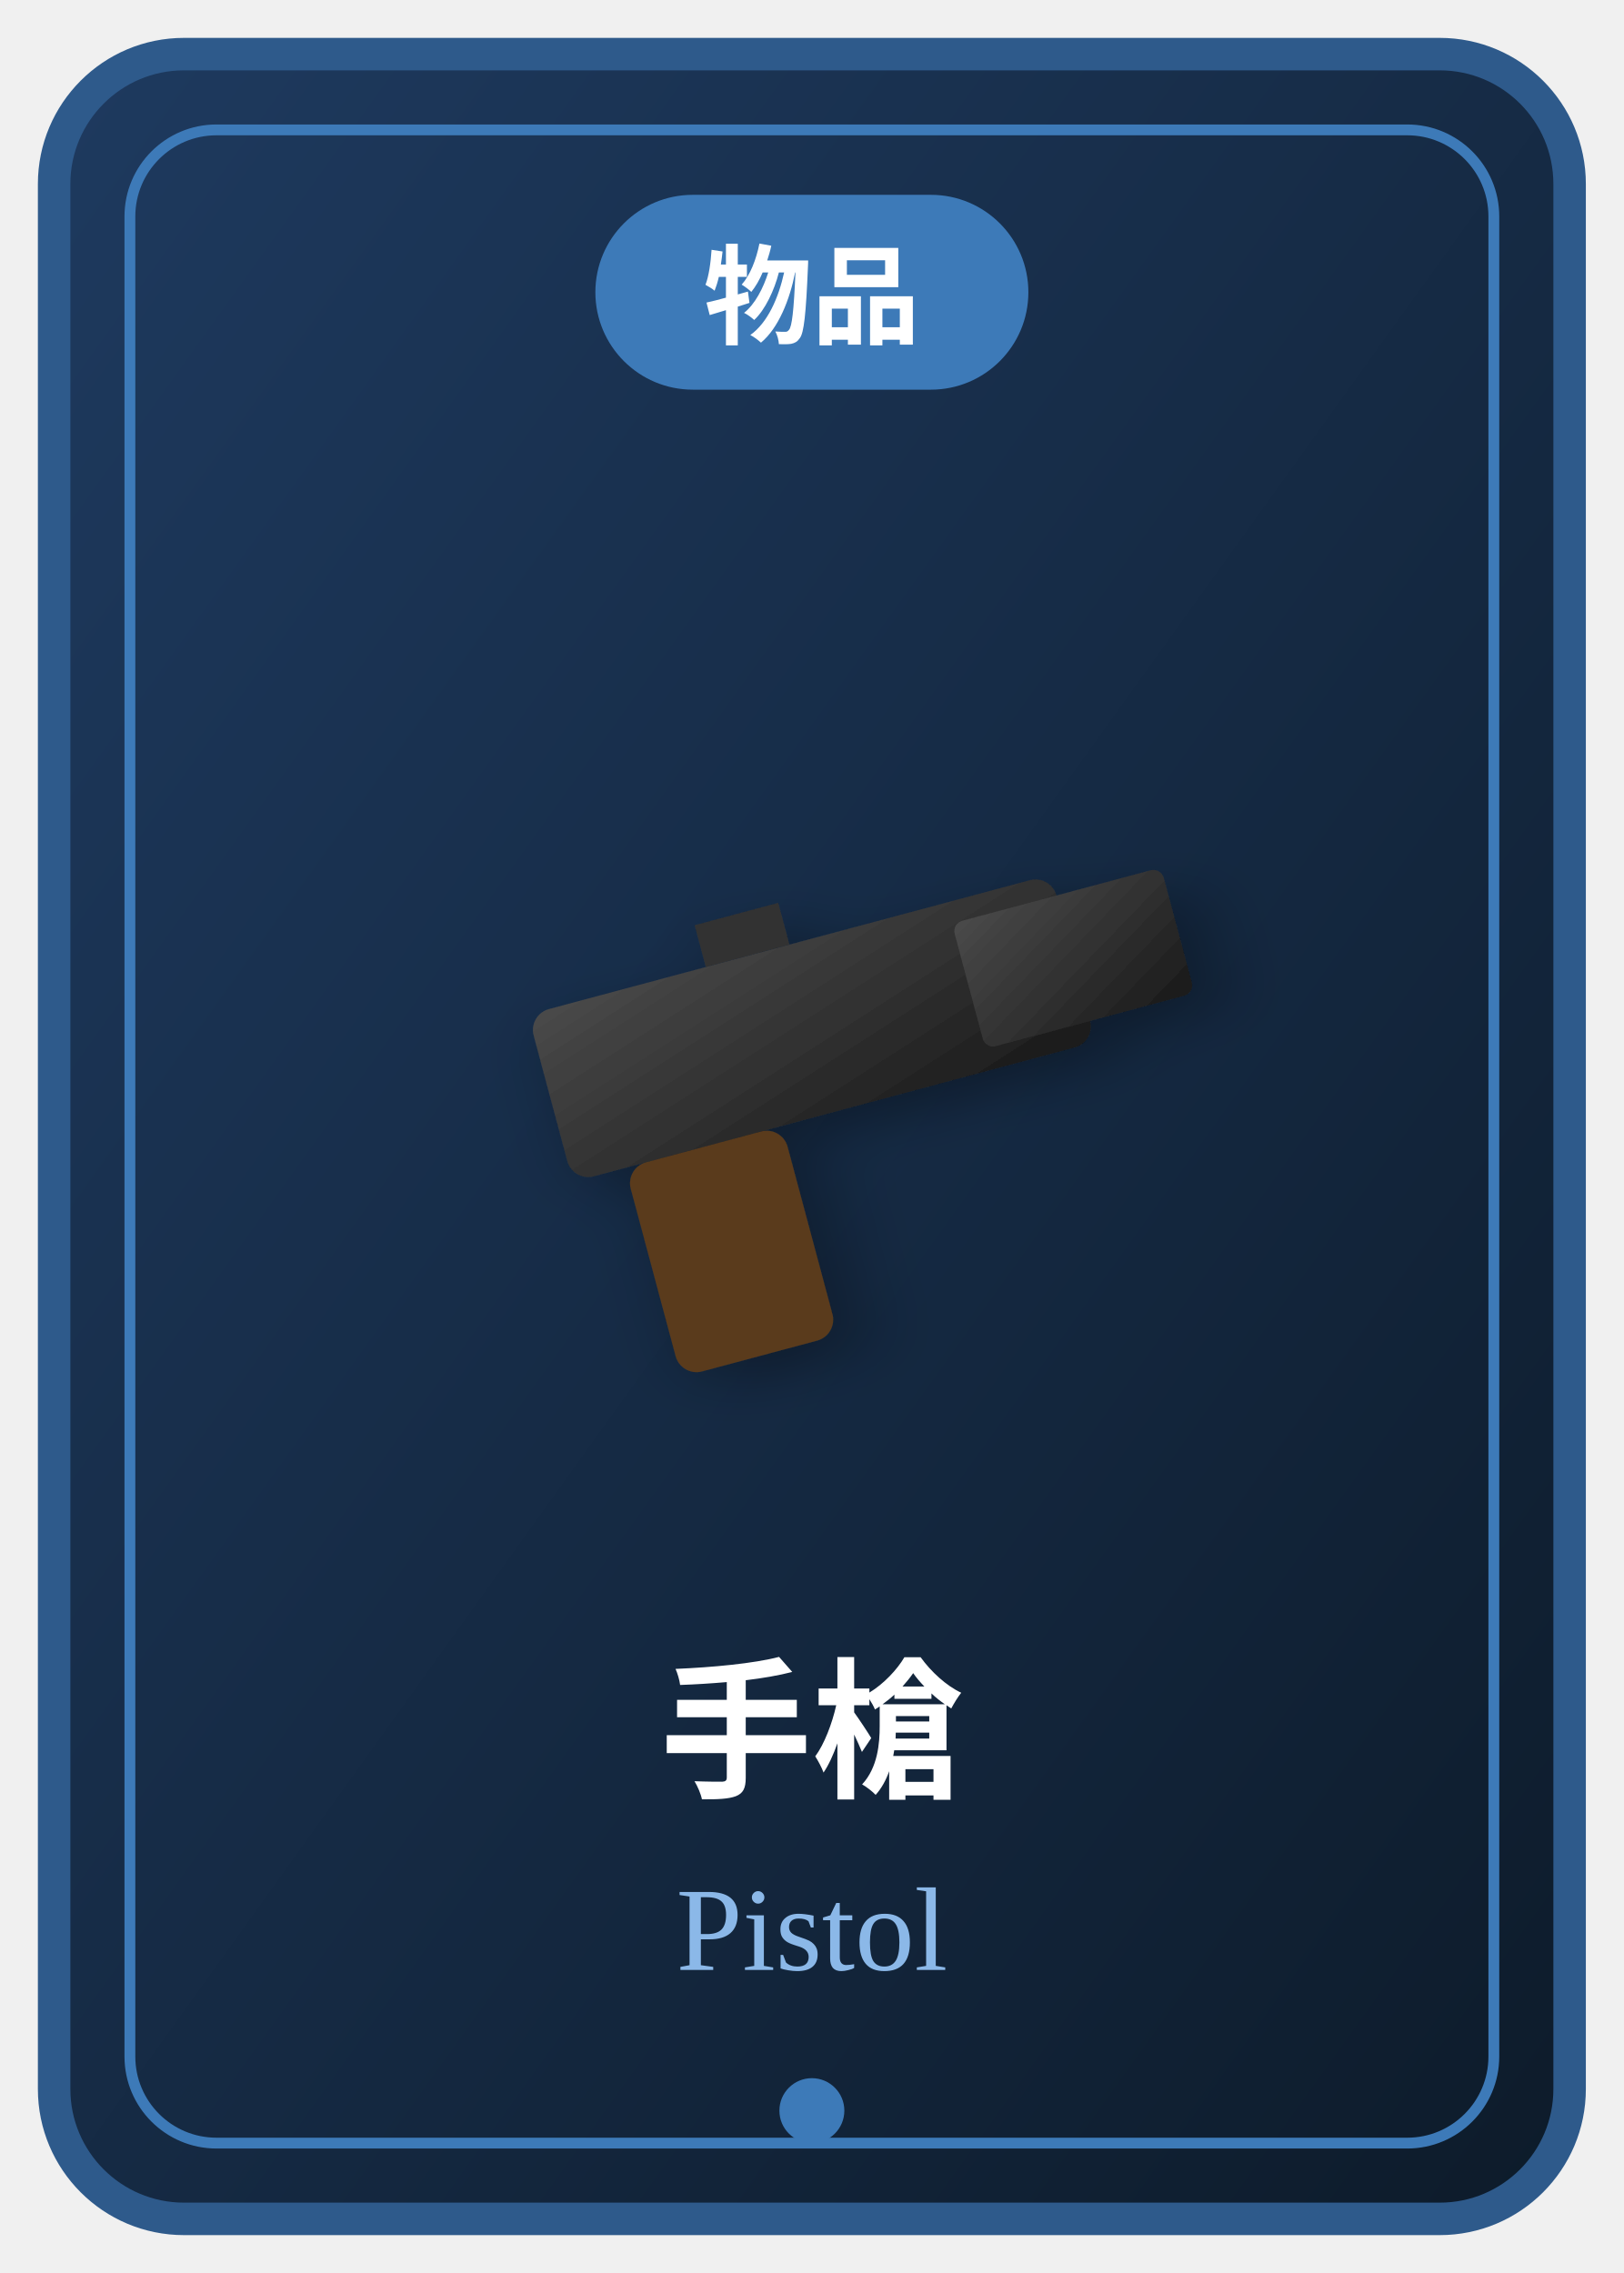
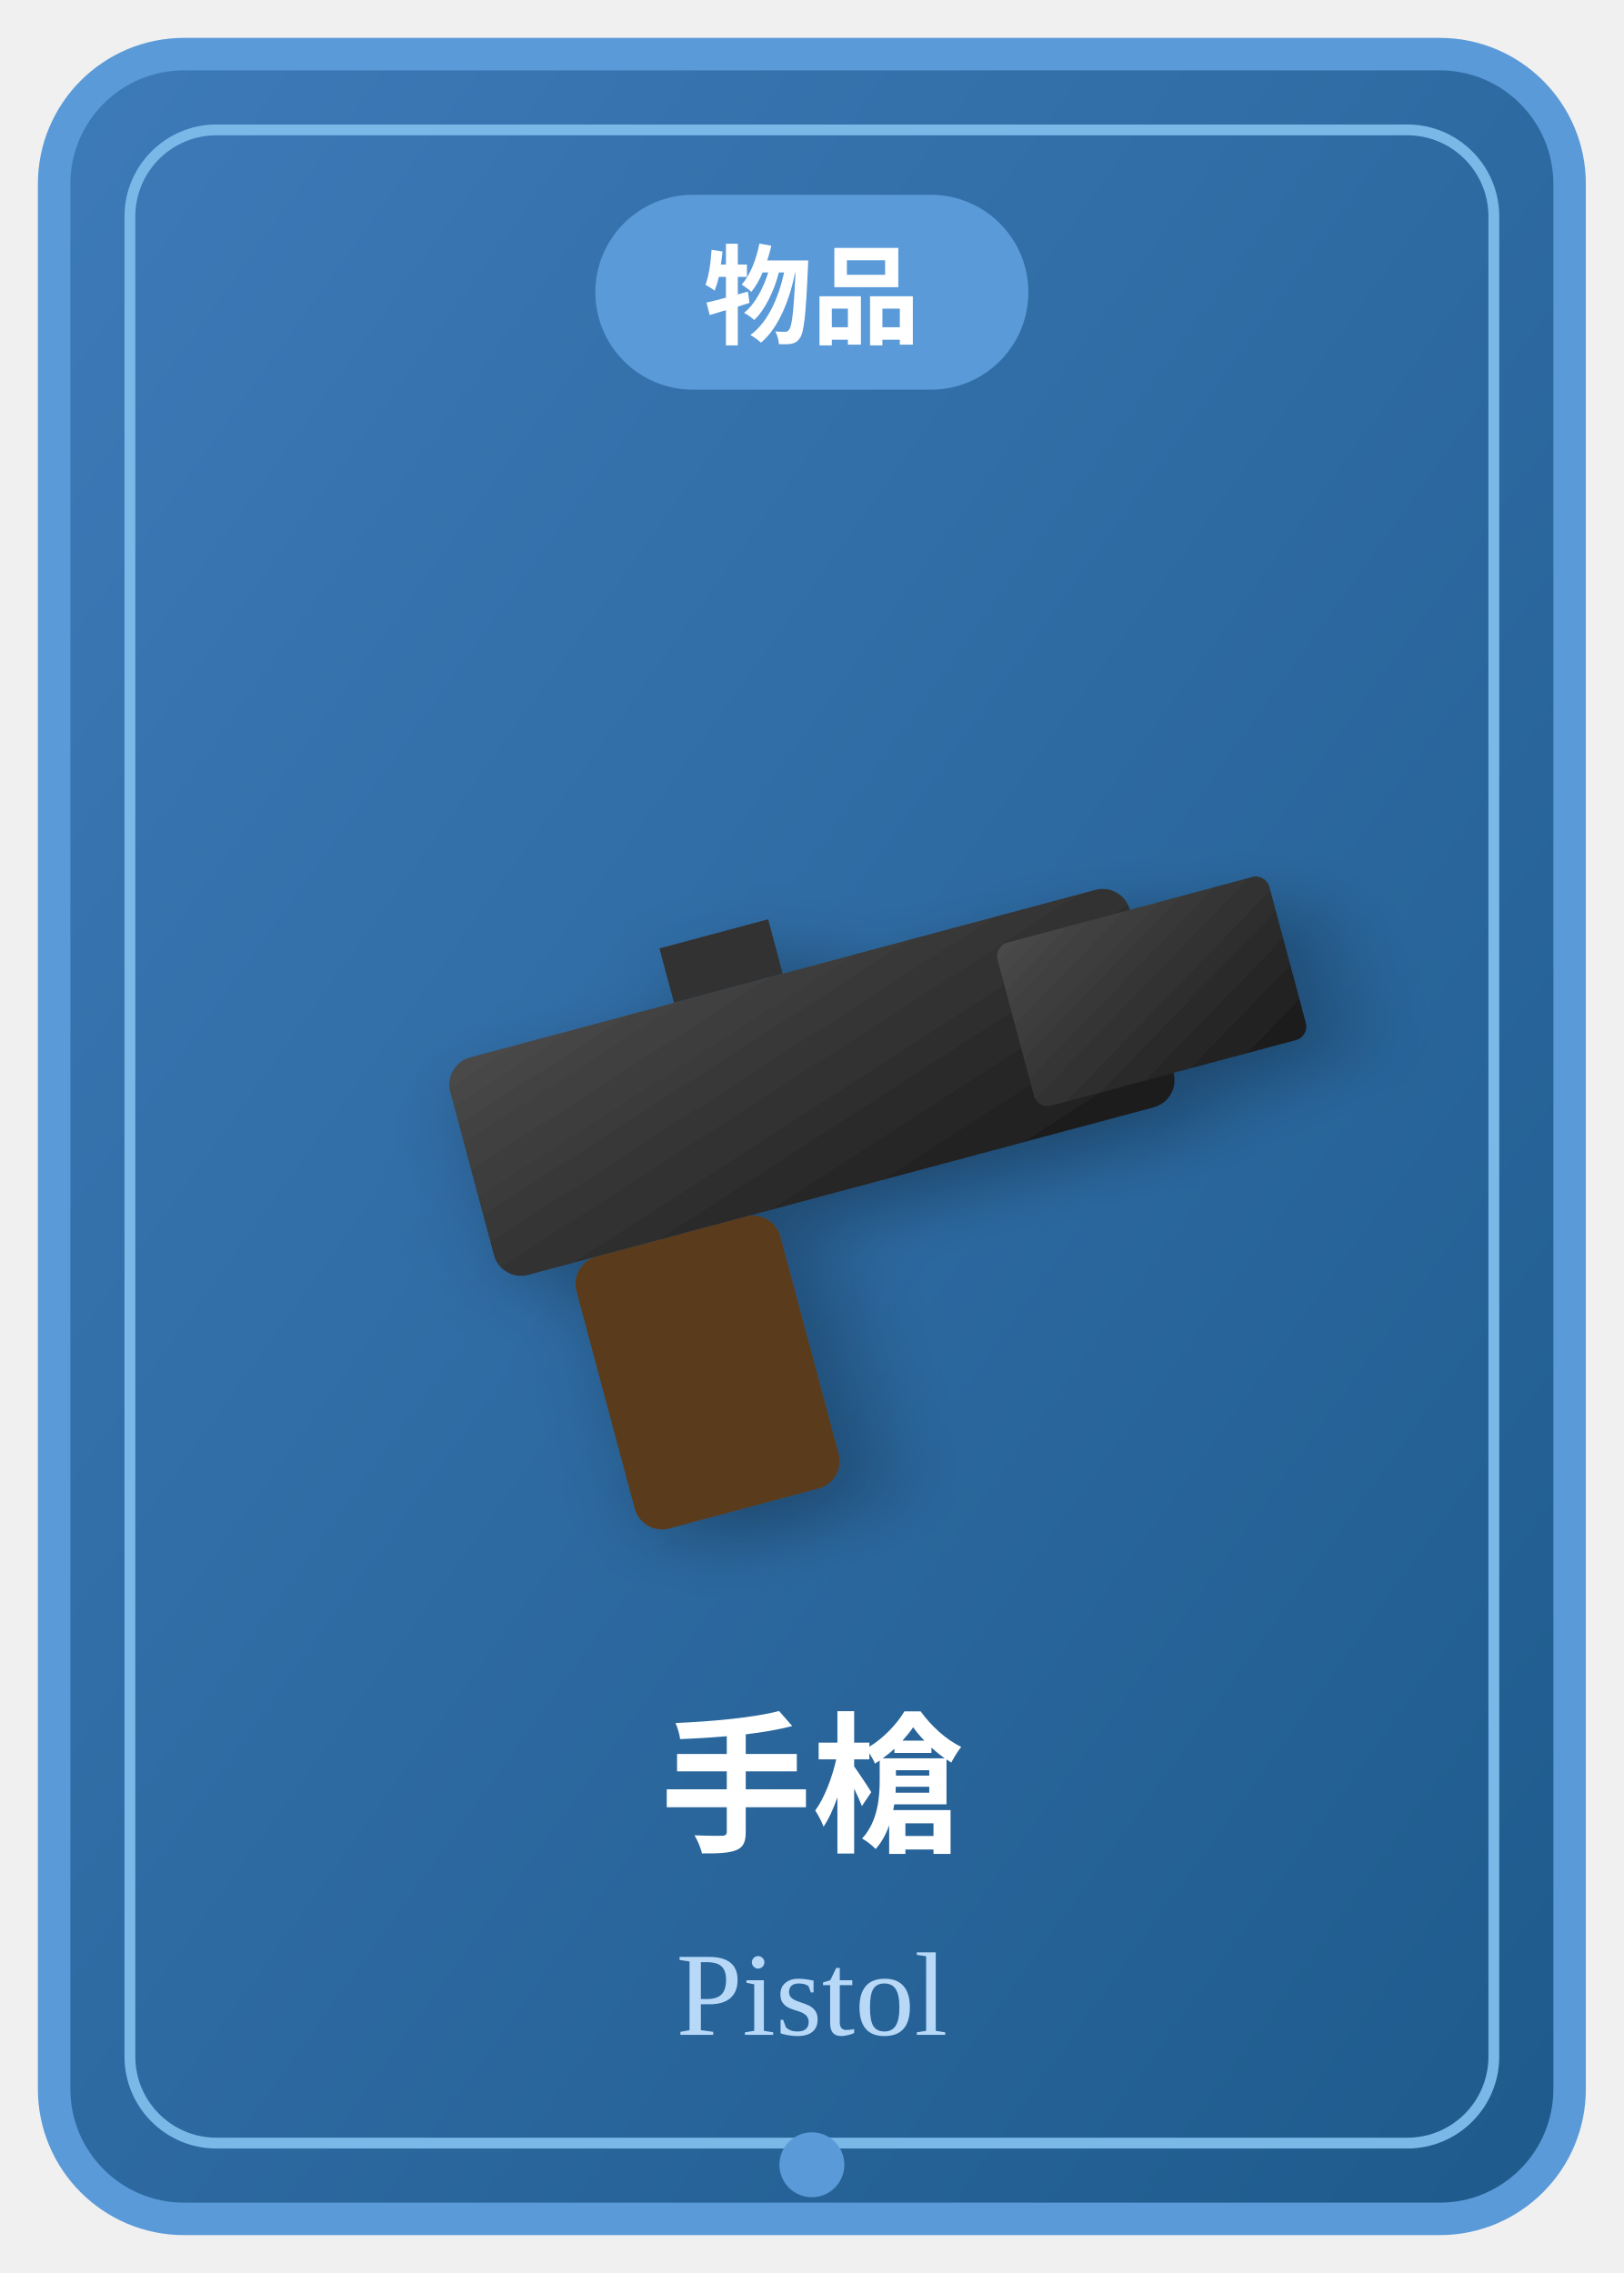
<svg xmlns="http://www.w3.org/2000/svg" viewBox="0 0 150 210" width="150" height="210">
  <defs>
    <linearGradient id="cardBg" x1="0%" y1="0%" x2="100%" y2="100%">
-       <stop offset="0%" style="stop-color:#1E3A5F" />
-       <stop offset="100%" style="stop-color:#0D1B2A" />
+       <stop offset="0%" style="stop-color:#3D7AB8" />
+       <stop offset="100%" style="stop-color:#1E5A8B" />
    </linearGradient>
    <linearGradient id="gunGrad" x1="0%" y1="0%" x2="100%" y2="100%">
      <stop offset="0%" style="stop-color:#4A4A4A" />
      <stop offset="100%" style="stop-color:#1A1A1A" />
    </linearGradient>
    <filter id="shadow">
      <feDropShadow dx="2" dy="2" stdDeviation="3" flood-opacity="0.3" />
    </filter>
  </defs>
-   <rect x="5" y="5" width="140" height="200" rx="12" fill="url(#cardBg)" stroke="#2E5A8B" stroke-width="3" />
-   <rect x="12" y="12" width="126" height="186" rx="8" fill="none" stroke="#3D7AB8" stroke-width="1" />
-   <rect x="55" y="18" width="40" height="18" rx="9" fill="#3D7AB8" />
+   <rect x="5" y="5" width="140" height="200" rx="12" fill="url(#cardBg)" stroke="#5A9AD8" stroke-width="3" />
+   <rect x="12" y="12" width="126" height="186" rx="8" fill="none" stroke="#7AB8E8" stroke-width="1" />
+   <rect x="55" y="18" width="40" height="18" rx="9" fill="#5A9AD8" />
  <text x="75" y="31" text-anchor="middle" font-size="10" fill="#FFF" font-weight="bold">物品</text>
-   <g transform="translate(75, 95) rotate(-15)" filter="url(#shadow)">
+   <g transform="translate(75, 100) scale(1.3) rotate(-15)" filter="url(#shadow)">
    <rect x="-25" y="-8" width="50" height="16" fill="url(#gunGrad)" rx="2" />
    <rect x="15" y="-6" width="20" height="12" fill="url(#gunGrad)" rx="1" />
    <rect x="-20" y="8" width="15" height="20" fill="#5A3A1A" rx="2" />
    <rect x="-8" y="-12" width="8" height="4" fill="#333" />
  </g>
-   <text x="75" y="165" text-anchor="middle" font-size="14" fill="#FFF" font-weight="bold">手槍</text>
-   <text x="75" y="182" text-anchor="middle" font-size="11" fill="#8BB8E8">Pistol</text>
-   <circle cx="75" cy="195" r="3" fill="#3D7AB8" />
+   <text x="75" y="170" text-anchor="middle" font-size="14" fill="#FFF" font-weight="bold">手槍</text>
+   <text x="75" y="188" text-anchor="middle" font-size="11" fill="#B8D8F8">Pistol</text>
+   <circle cx="75" cy="200" r="3" fill="#5A9AD8" />
</svg>
